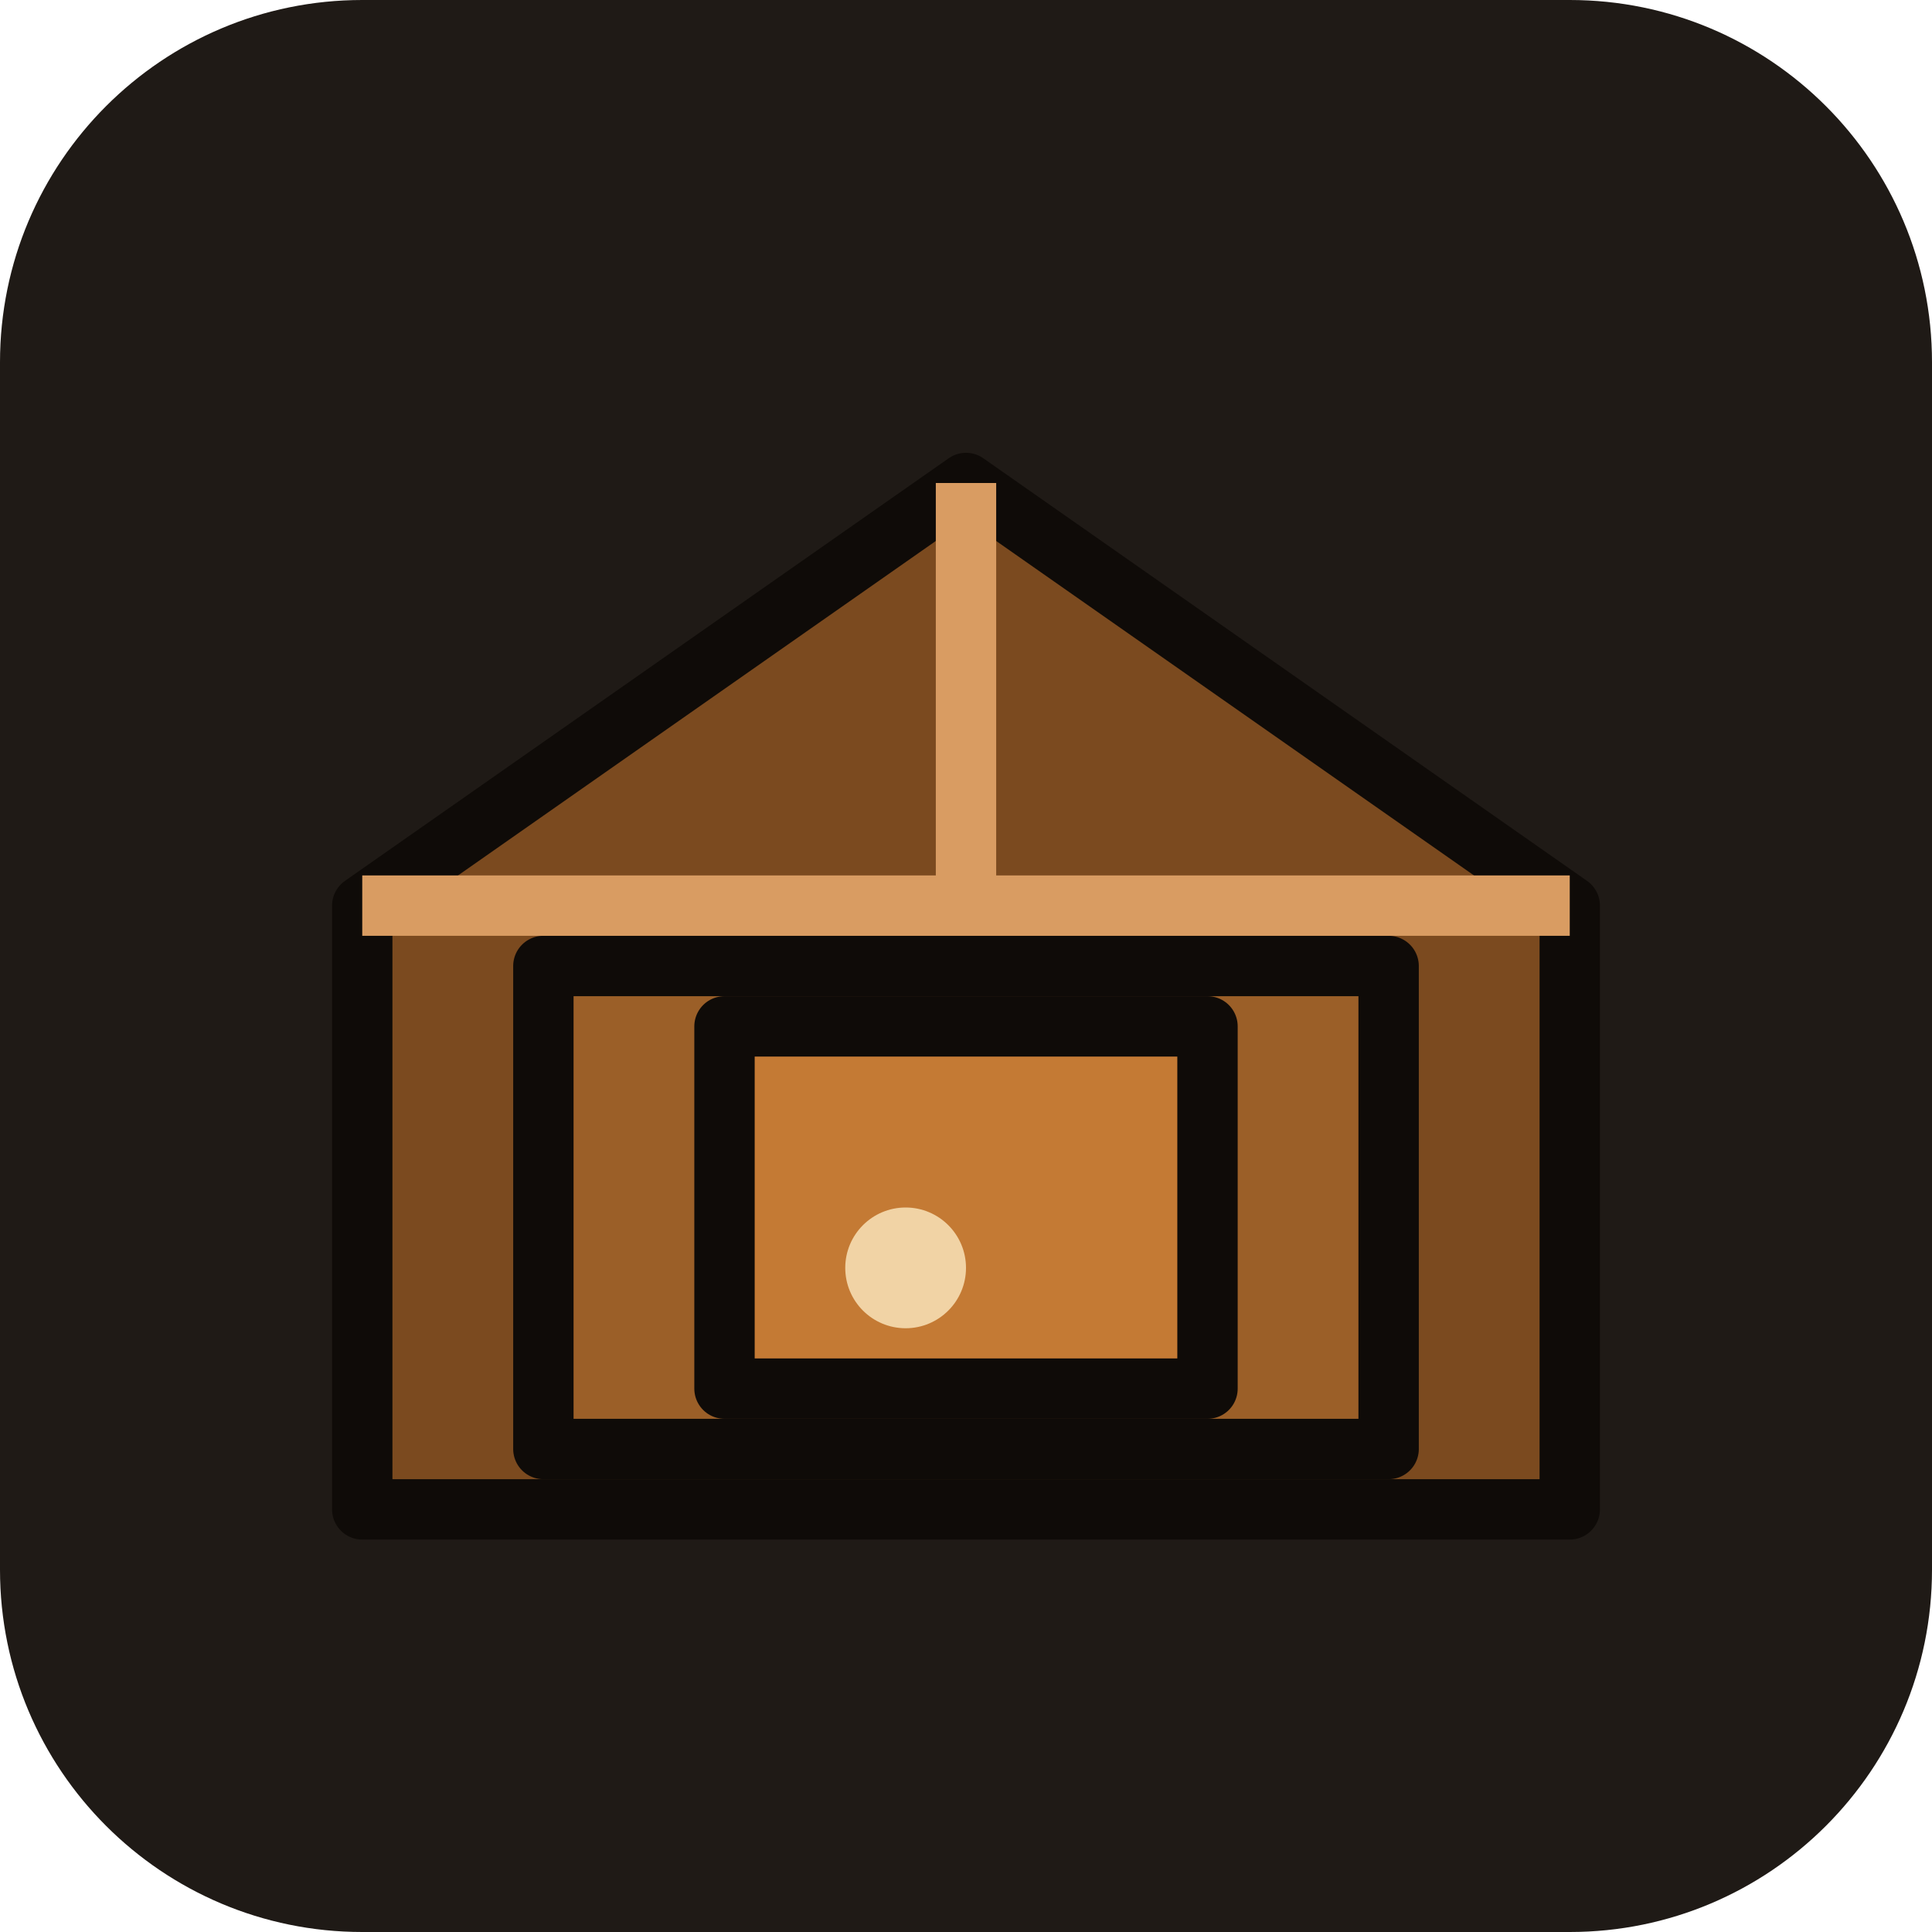
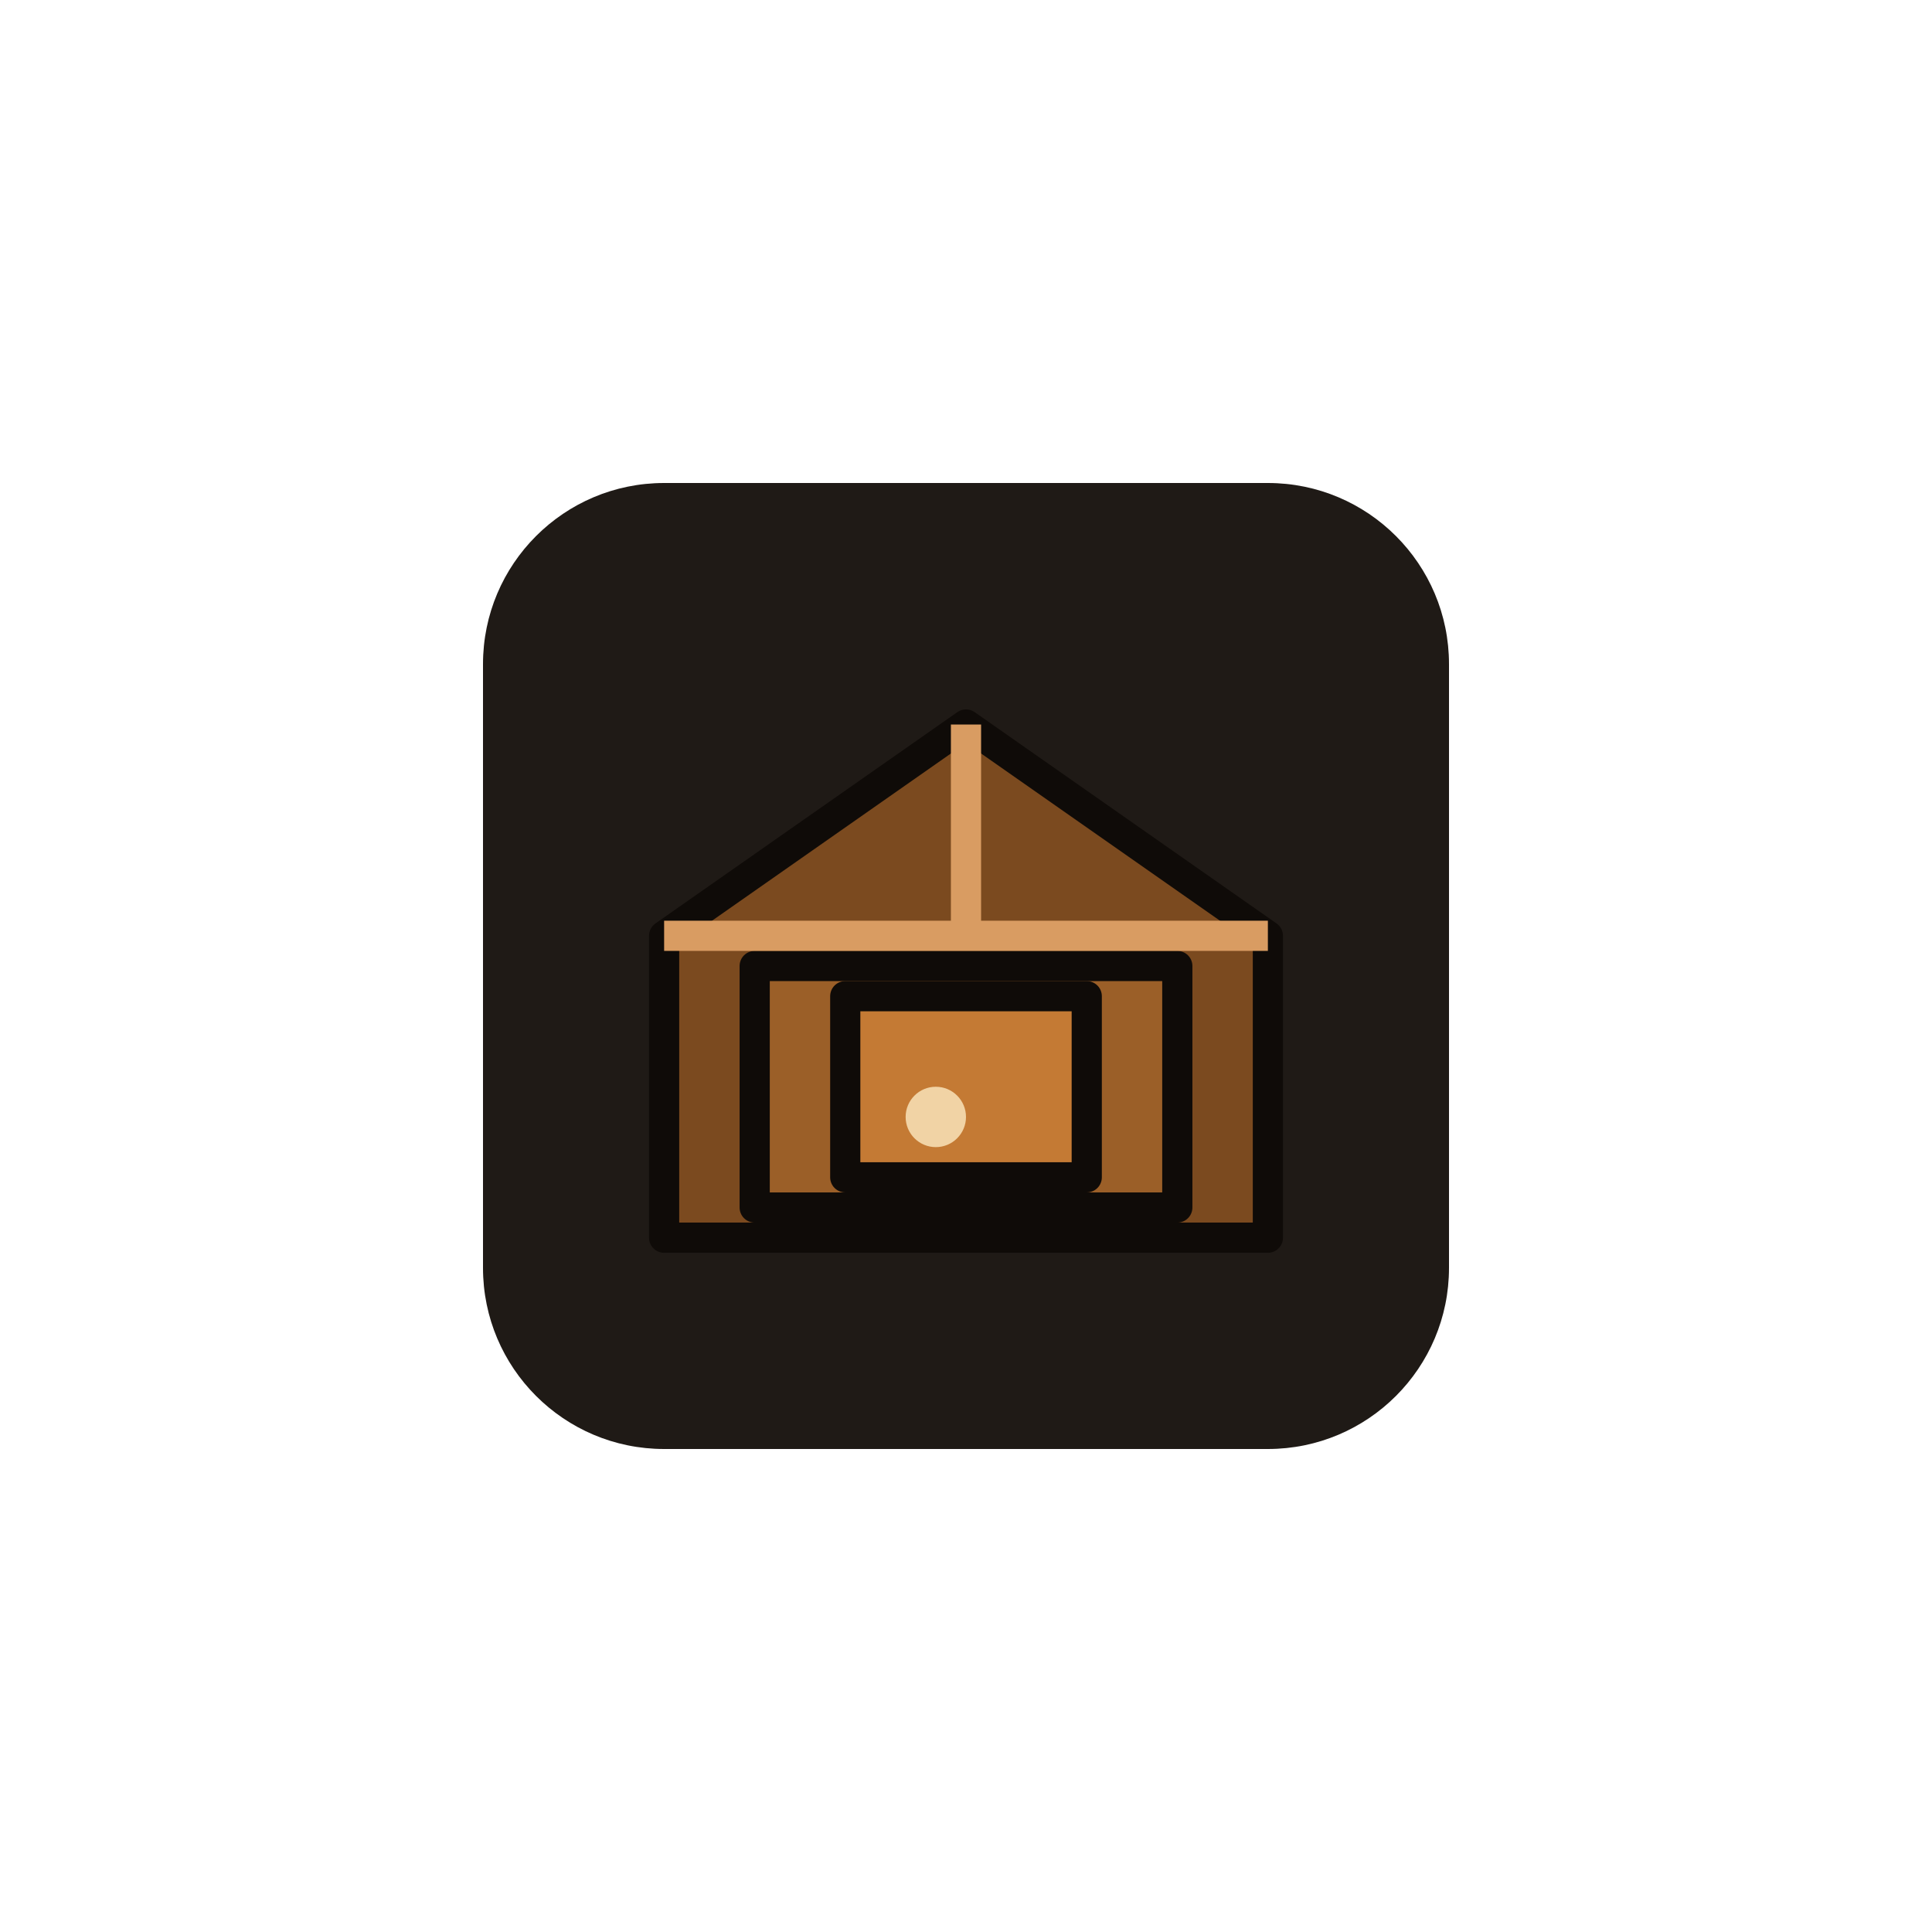
<svg xmlns="http://www.w3.org/2000/svg" viewBox="0 0 64 64">
-   <rect width="64" height="64" rx="12" fill="#1f1a16" />
-   <g stroke="#0f0b08" stroke-width="2" stroke-linejoin="round">
-     <path d="M12 30l20-14 20 14v20H12z" fill="#7b4a1f" />
-     <path d="M18 32h28v16H18z" fill="#9b5f28" />
-     <path d="M24 34h16v12H24z" fill="#c47a34" />
-     <path d="M12 30h40" fill="none" stroke="#d99c62" />
-     <path d="M32 16v14" fill="none" stroke="#d99c62" />
+   <g transform="translate(16 16) scale(0.5)">
+     <rect width="64" height="64" rx="12" fill="#1f1a16" />
+     <g stroke="#0f0b08" stroke-width="2" stroke-linejoin="round">
+       <path d="M12 30l20-14 20 14v20H12z" fill="#7b4a1f" />
+       <path d="M18 32h28v16H18z" fill="#9b5f28" />
+       <path d="M24 34h16v12H24z" fill="#c47a34" />
+       <path d="M12 30h40" fill="none" stroke="#d99c62" />
+       <path d="M32 16v14" fill="none" stroke="#d99c62" />
+     </g>
+     <circle cx="30" cy="42" r="2" fill="#f1d3a5" />
  </g>
-   <circle cx="30" cy="42" r="2" fill="#f1d3a5" />
</svg>
